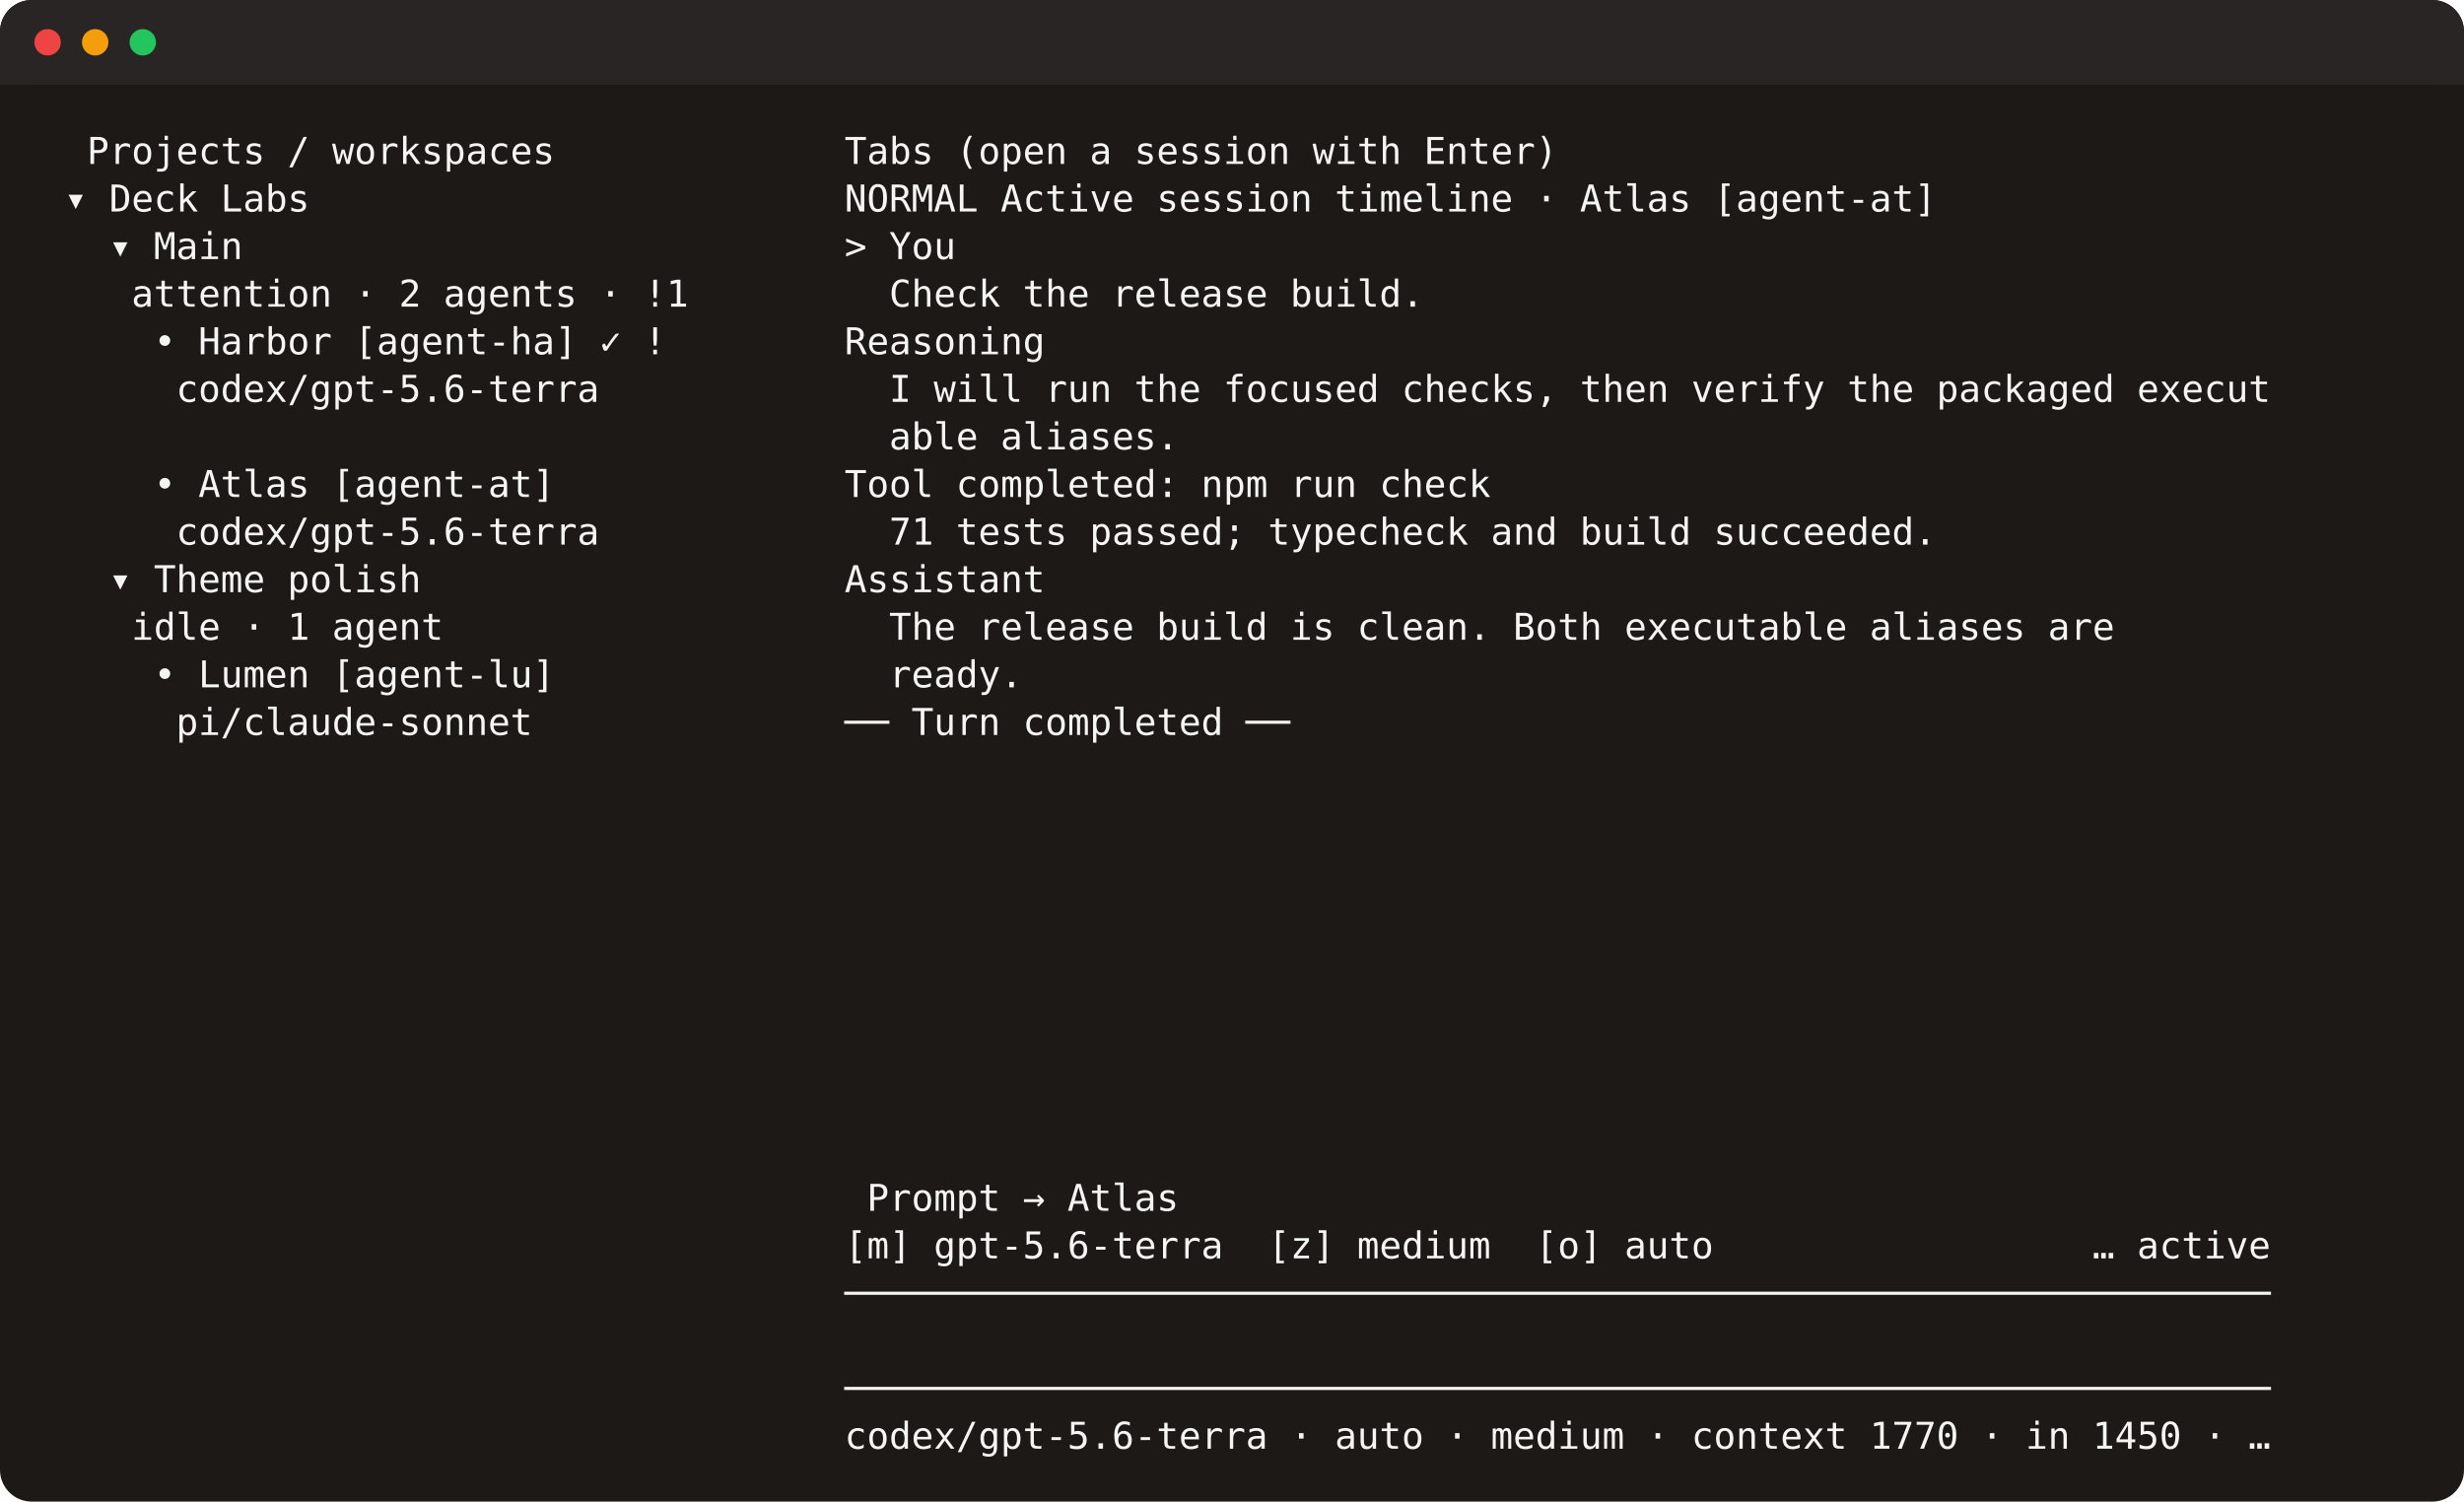
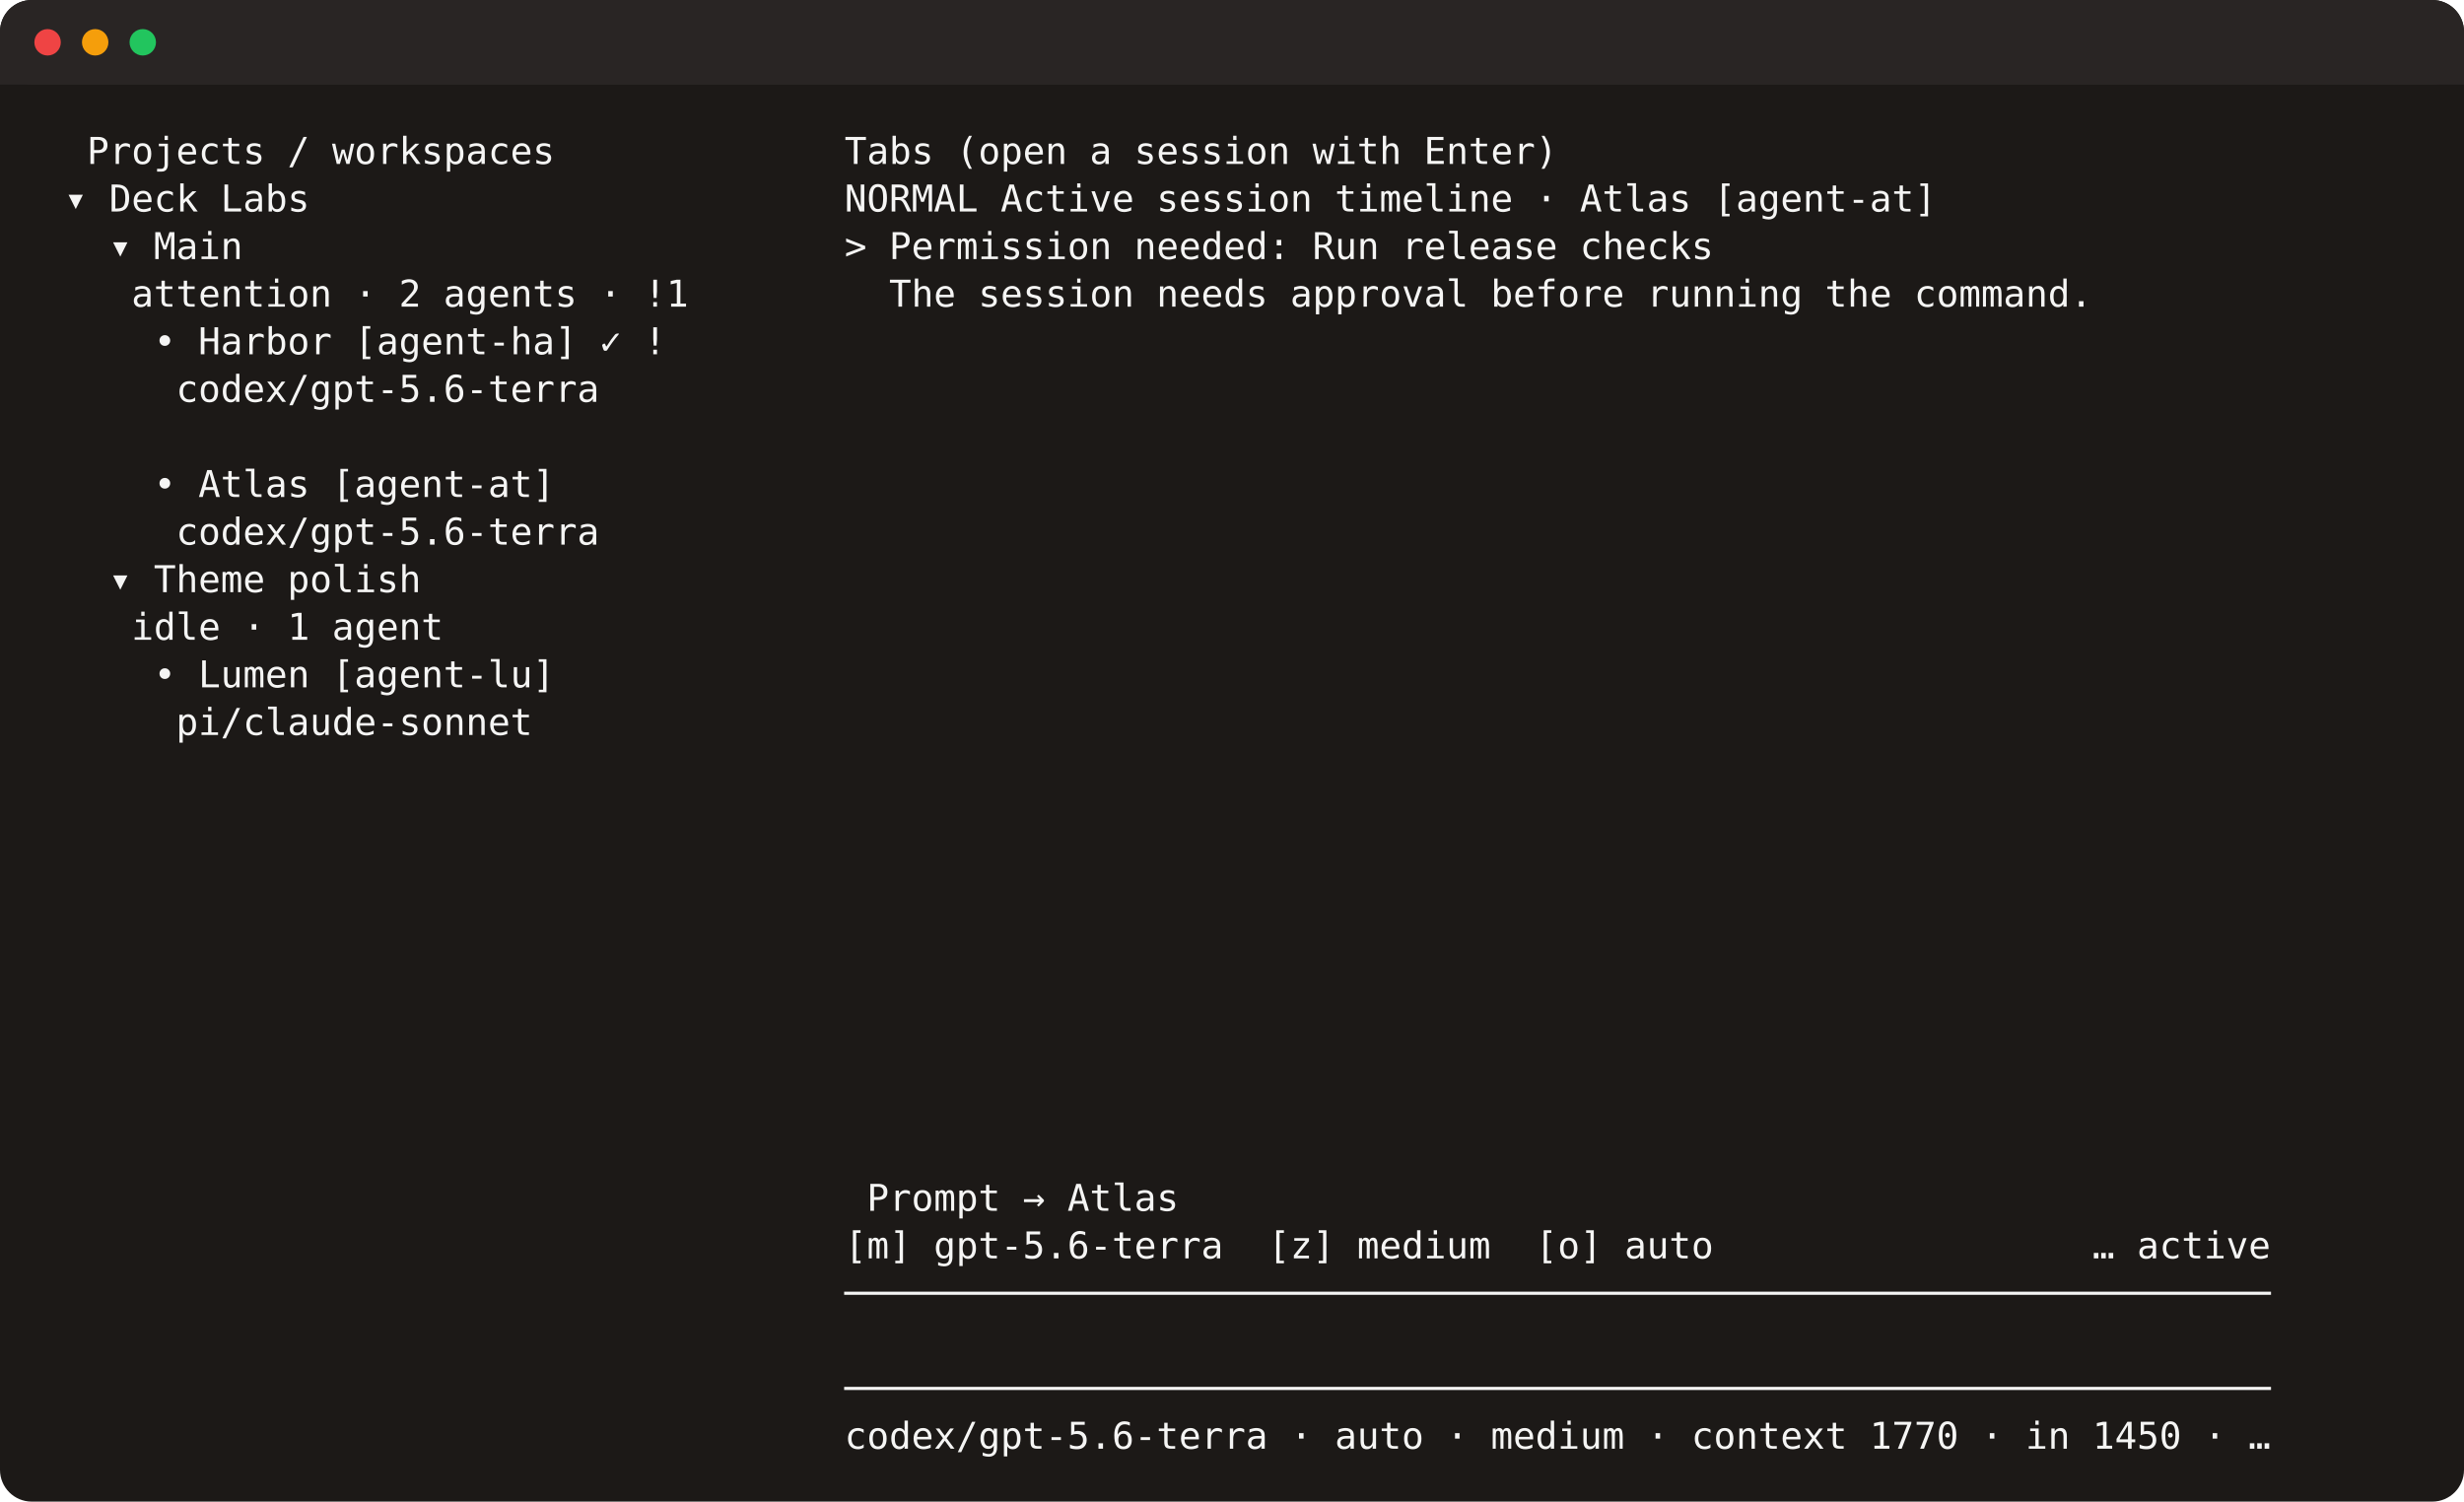
<svg xmlns="http://www.w3.org/2000/svg" width="932" height="568" viewBox="0 0 932 568">
  <rect width="932" height="568" rx="12" fill="#1c1917" />
  <rect width="932" height="32" rx="12" fill="#292524" />
  <rect y="20" width="932" height="12" fill="#292524" />
  <circle cx="18" cy="16" r="5" fill="#ef4444" />
  <circle cx="36" cy="16" r="5" fill="#f59e0b" />
  <circle cx="54" cy="16" r="5" fill="#22c55e" />
  <g fill="#f5f5f4" font-family="SFMono-Regular, Menlo, Consolas, monospace" font-size="14" xml:space="preserve">
    <text x="16" y="62">  Projects / workspaces             Tabs (open a session with Enter)                                </text>
    <text x="16" y="80"> ▾ Deck Labs                        NORMAL Active session timeline · Atlas [agent-at]               </text>
-     <text x="16" y="98">   ▾ Main                           &gt; You                                                           </text>
-     <text x="16" y="116">    attention · 2 agents · !1         Check the release build.                                      </text>
-     <text x="16" y="134">     • Harbor [agent-ha] ✓ !        Reasoning                                                       </text>
-     <text x="16" y="152">      codex/gpt-5.6-terra             I will run the focused checks, then verify the packaged execut</text>
-     <text x="16" y="170">                                      able aliases.                                                 </text>
-     <text x="16" y="188">     • Atlas [agent-at]             Tool completed: npm run check                                   </text>
-     <text x="16" y="206">      codex/gpt-5.6-terra             71 tests passed; typecheck and build succeeded.               </text>
-     <text x="16" y="224">   ▾ Theme polish                   Assistant                                                       </text>
-     <text x="16" y="242">    idle · 1 agent                    The release build is clean. Both executable aliases are       </text>
-     <text x="16" y="260">     • Lumen [agent-lu]               ready.                                                        </text>
-     <text x="16" y="278">      pi/claude-sonnet              ── Turn completed ──                                            </text>
+     <text x="16" y="98">   ▾ Main                           &gt; Permission needed: Run release checks                         </text>
+     <text x="16" y="116">    attention · 2 agents · !1         The session needs approval before running the command.        </text>
+     <text x="16" y="134">     • Harbor [agent-ha] ✓ !                                                                        </text>
+     <text x="16" y="152">      codex/gpt-5.6-terra                                                                           </text>
+     <text x="16" y="170">                                                                                                    </text>
+     <text x="16" y="188">     • Atlas [agent-at]                                                                             </text>
+     <text x="16" y="206">      codex/gpt-5.6-terra                                                                           </text>
+     <text x="16" y="224">   ▾ Theme polish                                                                                   </text>
+     <text x="16" y="242">    idle · 1 agent                                                                                  </text>
+     <text x="16" y="260">     • Lumen [agent-lu]                                                                             </text>
+     <text x="16" y="278">      pi/claude-sonnet                                                                              </text>
    <text x="16" y="296" />
    <text x="16" y="314" />
    <text x="16" y="332" />
    <text x="16" y="350" />
    <text x="16" y="368" />
    <text x="16" y="386" />
    <text x="16" y="404" />
    <text x="16" y="422" />
    <text x="16" y="440" />
    <text x="16" y="458">                                     Prompt → Atlas                                                 </text>
    <text x="16" y="476">                                    [m] gpt-5.6-terra  [z] medium  [o] auto                 … active</text>
    <text x="16" y="494">                                    ────────────────────────────────────────────────────────────────</text>
    <text x="16" y="512">                                                                                                    </text>
    <text x="16" y="530">                                    ────────────────────────────────────────────────────────────────</text>
    <text x="16" y="548">                                    codex/gpt-5.6-terra · auto · medium · context 1770 · in 1450 · …</text>
  </g>
</svg>
